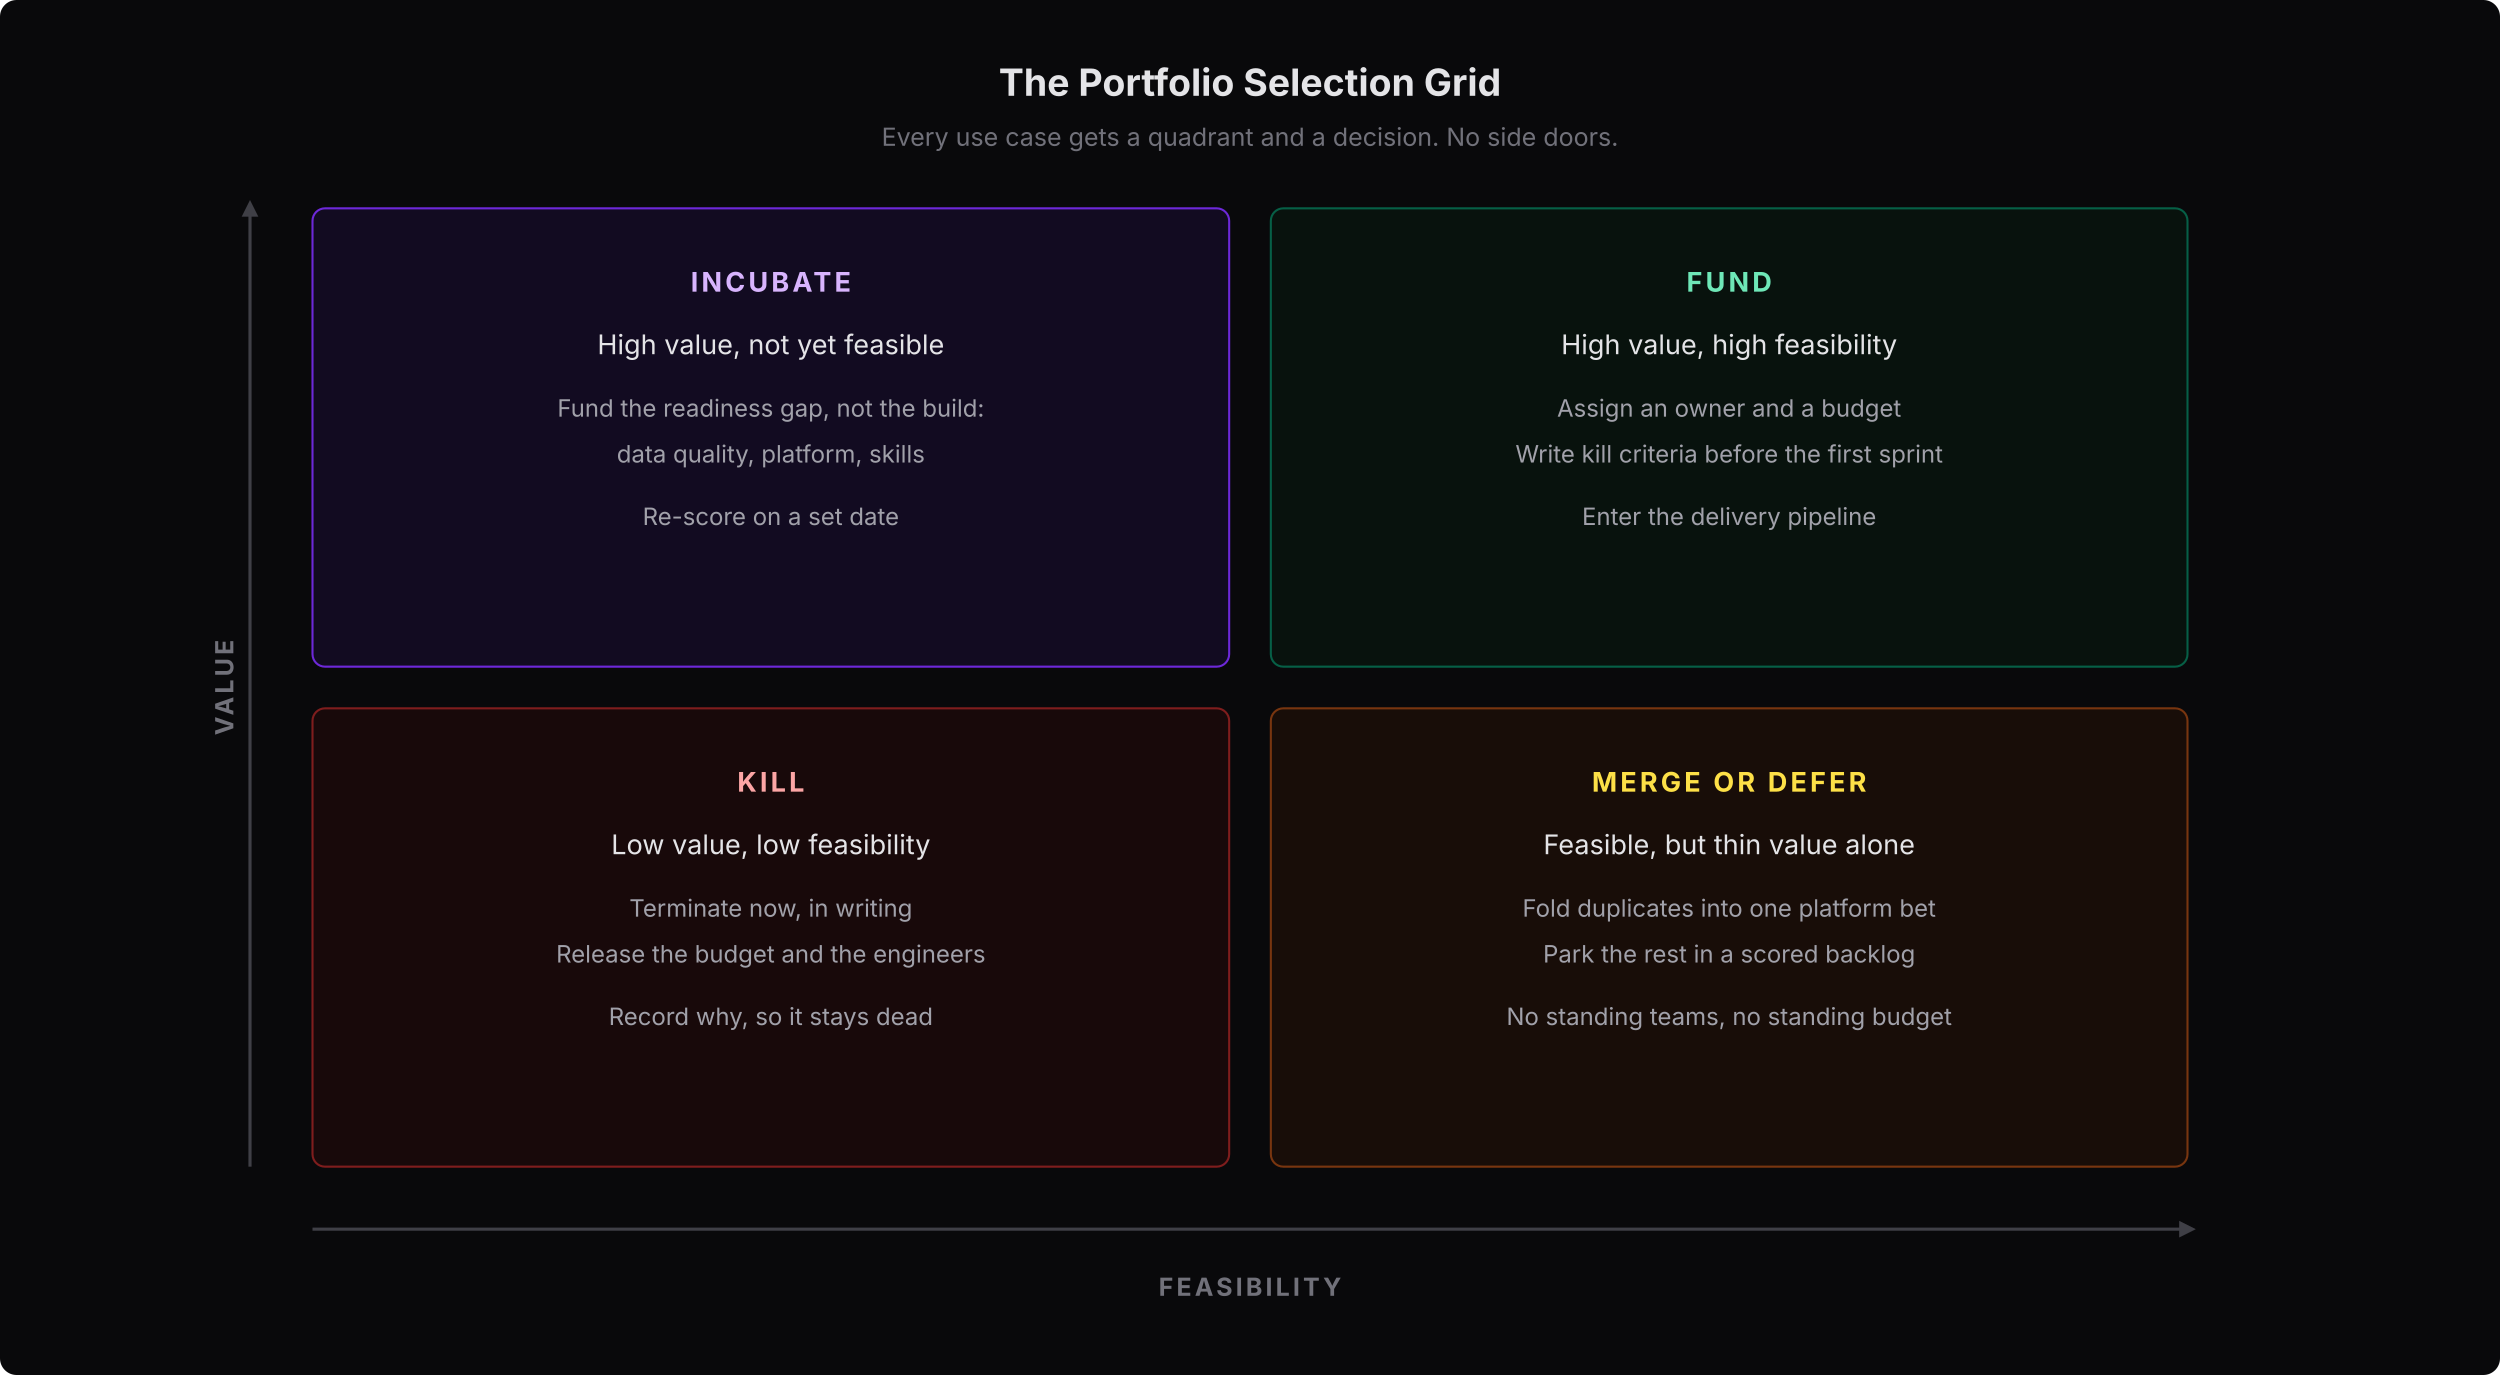
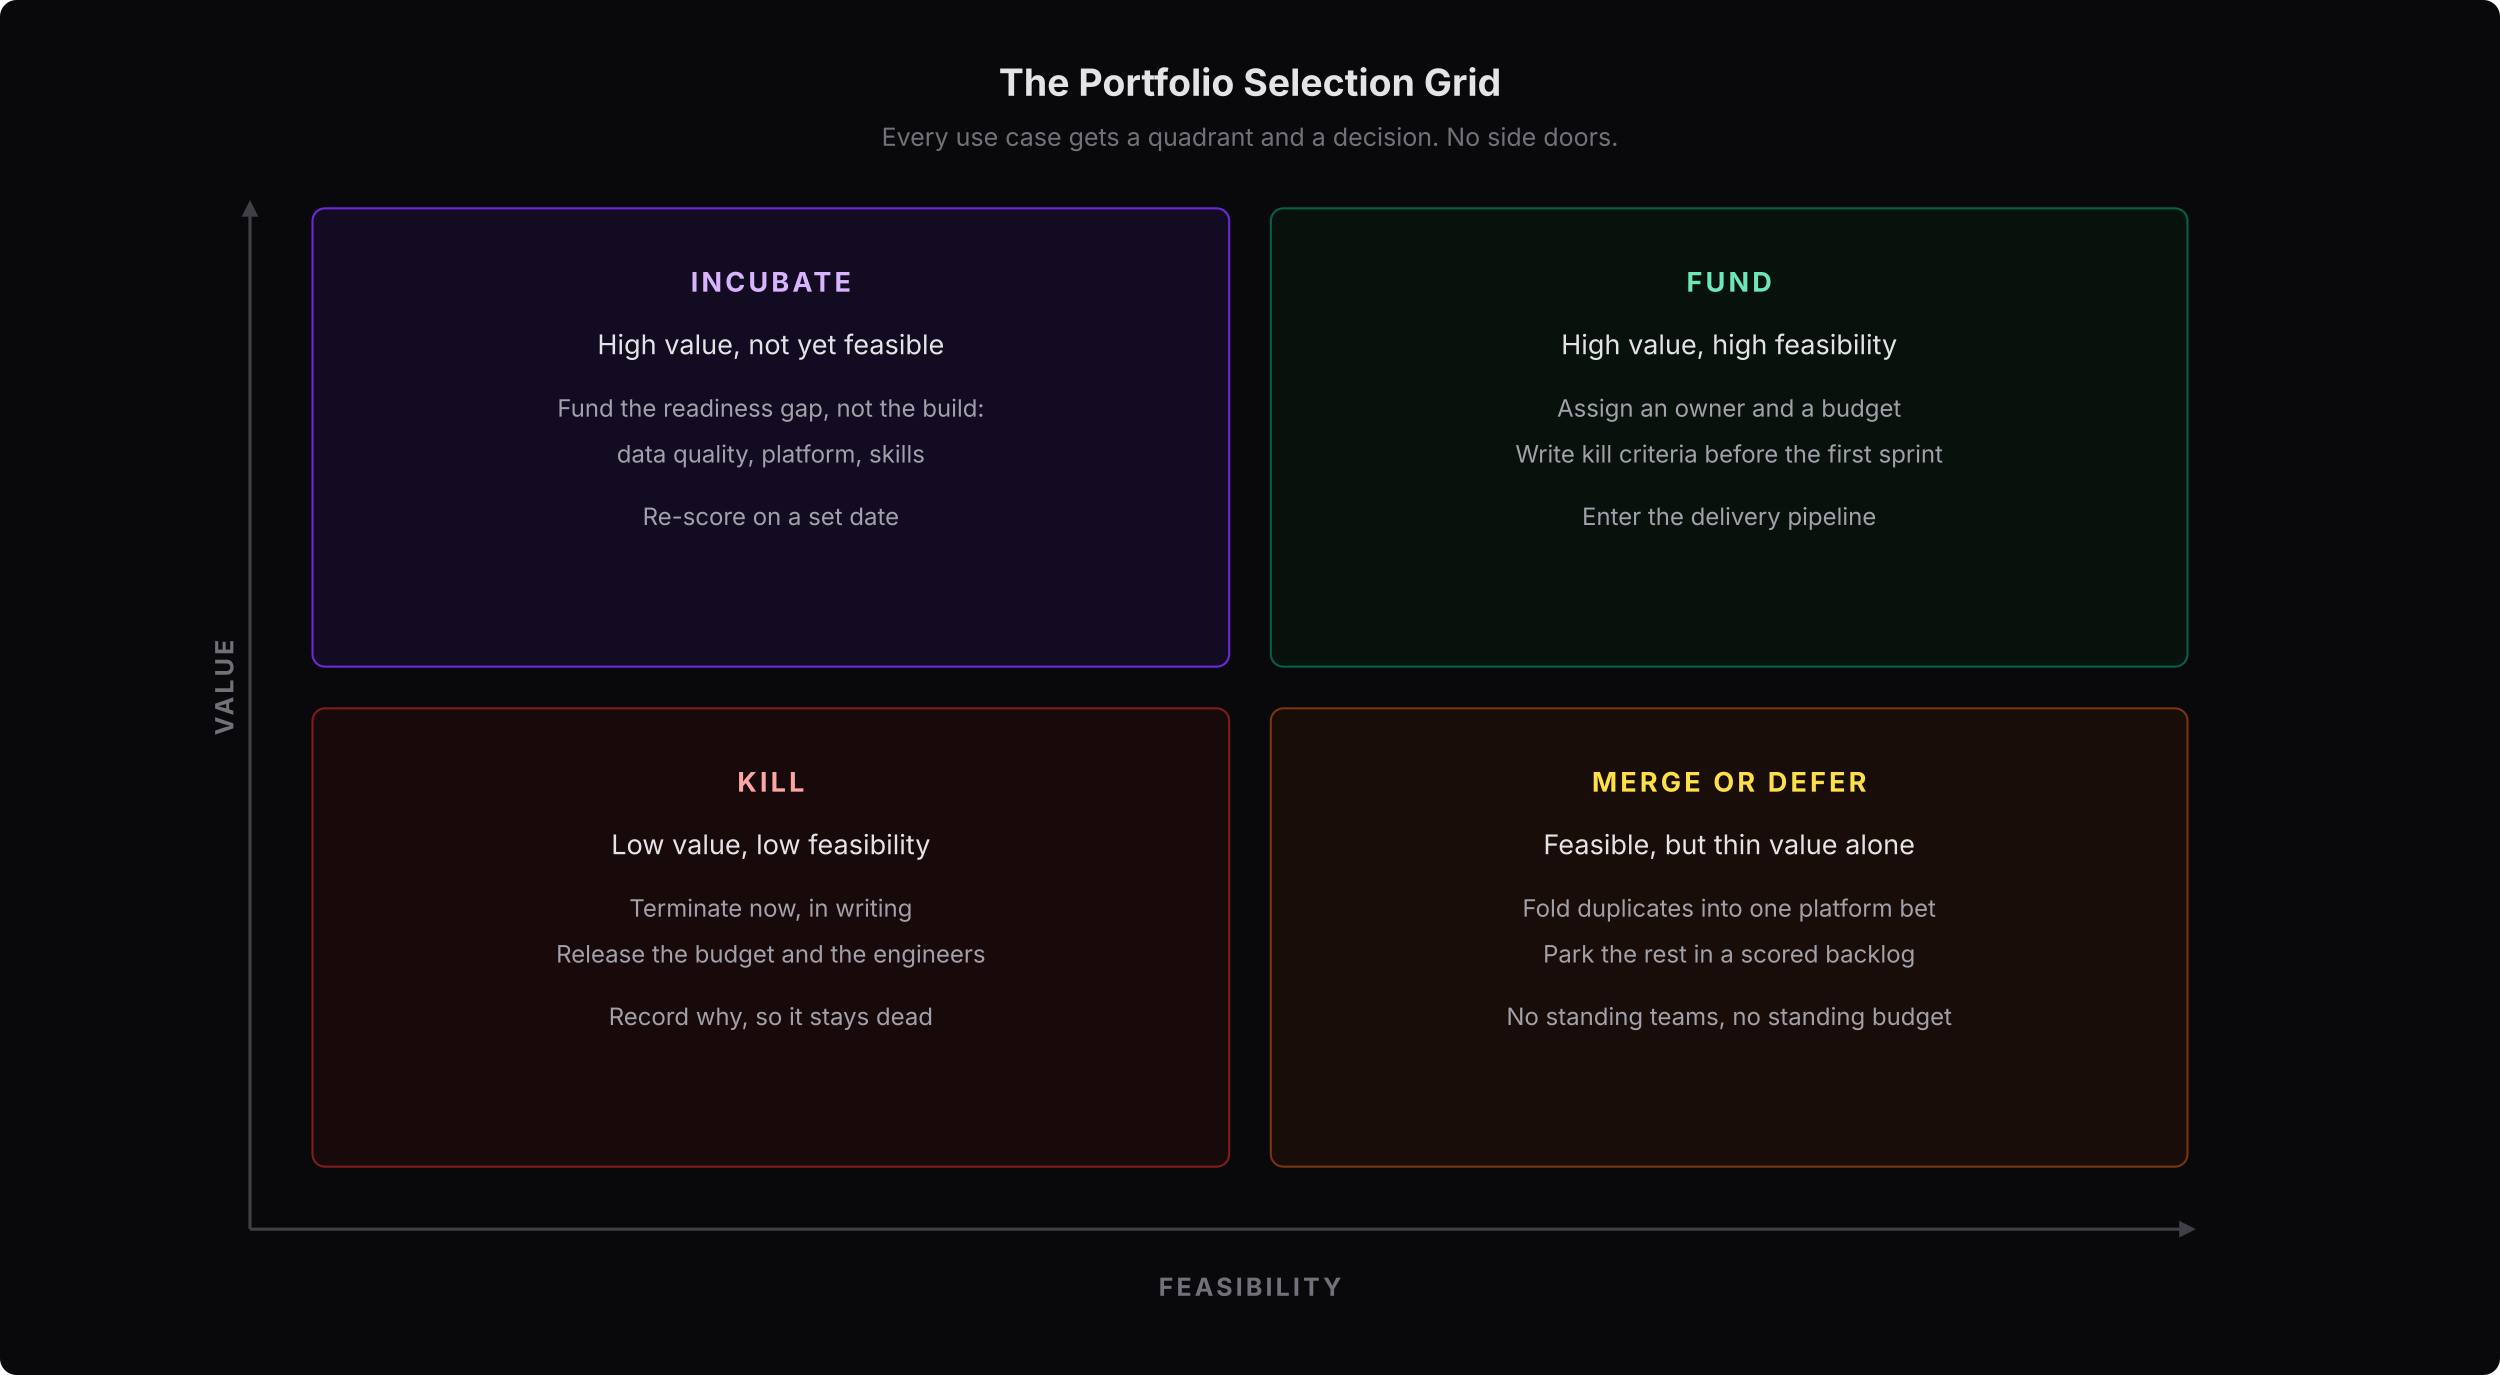
<svg xmlns="http://www.w3.org/2000/svg" viewBox="0 0 1200 660" width="1200" height="660" font-family="Inter, system-ui, sans-serif">
  <rect width="1200" height="660" fill="#09090b" rx="8" />
  <text x="600" y="46" fill="#e4e4e7" font-size="18" font-weight="700" text-anchor="middle">The Portfolio Selection Grid</text>
  <text x="600" y="70" fill="#71717a" font-size="12" text-anchor="middle">Every use case gets a quadrant and a decision. No side doors.</text>
  <g transform="translate(150, 100)">
    <rect width="440" height="220" fill="#2e1065" fill-opacity="0.25" stroke="#6d28d9" stroke-width="1" rx="6" />
    <text x="220" y="40" fill="#d8b4fe" font-size="13" font-weight="700" text-anchor="middle" letter-spacing="1.5">INCUBATE</text>
    <text x="220" y="70" fill="#e4e4e7" font-size="13" text-anchor="middle">High value, not yet feasible</text>
    <text x="220" y="100" fill="#a1a1aa" font-size="11.5" text-anchor="middle">Fund the readiness gap, not the build:</text>
    <text x="220" y="122" fill="#a1a1aa" font-size="11.5" text-anchor="middle">data quality, platform, skills</text>
    <text x="220" y="152" fill="#a1a1aa" font-size="11.5" text-anchor="middle">Re-score on a set date</text>
  </g>
  <g transform="translate(610, 100)">
    <rect width="440" height="220" fill="#052e16" fill-opacity="0.25" stroke="#065f46" stroke-width="1" rx="6" />
    <text x="220" y="40" fill="#6ee7b7" font-size="13" font-weight="700" text-anchor="middle" letter-spacing="1.5">FUND</text>
    <text x="220" y="70" fill="#e4e4e7" font-size="13" text-anchor="middle">High value, high feasibility</text>
    <text x="220" y="100" fill="#a1a1aa" font-size="11.5" text-anchor="middle">Assign an owner and a budget</text>
    <text x="220" y="122" fill="#a1a1aa" font-size="11.5" text-anchor="middle">Write kill criteria before the first sprint</text>
    <text x="220" y="152" fill="#a1a1aa" font-size="11.5" text-anchor="middle">Enter the delivery pipeline</text>
  </g>
  <g transform="translate(150, 340)">
    <rect width="440" height="220" fill="#450a0a" fill-opacity="0.25" stroke="#7f1d1d" stroke-width="1" rx="6" />
    <text x="220" y="40" fill="#fca5a5" font-size="13" font-weight="700" text-anchor="middle" letter-spacing="1.5">KILL</text>
    <text x="220" y="70" fill="#e4e4e7" font-size="13" text-anchor="middle">Low value, low feasibility</text>
    <text x="220" y="100" fill="#a1a1aa" font-size="11.5" text-anchor="middle">Terminate now, in writing</text>
    <text x="220" y="122" fill="#a1a1aa" font-size="11.5" text-anchor="middle">Release the budget and the engineers</text>
    <text x="220" y="152" fill="#a1a1aa" font-size="11.5" text-anchor="middle">Record why, so it stays dead</text>
  </g>
  <g transform="translate(610, 340)">
    <rect width="440" height="220" fill="#451a03" fill-opacity="0.25" stroke="#78350f" stroke-width="1" rx="6" />
    <text x="220" y="40" fill="#fde047" font-size="13" font-weight="700" text-anchor="middle" letter-spacing="1.5">MERGE OR DEFER</text>
    <text x="220" y="70" fill="#e4e4e7" font-size="13" text-anchor="middle">Feasible, but thin value alone</text>
    <text x="220" y="100" fill="#a1a1aa" font-size="11.5" text-anchor="middle">Fold duplicates into one platform bet</text>
    <text x="220" y="122" fill="#a1a1aa" font-size="11.5" text-anchor="middle">Park the rest in a scored backlog</text>
    <text x="220" y="152" fill="#a1a1aa" font-size="11.5" text-anchor="middle">No standing teams, no standing budget</text>
  </g>
  <g stroke="#3f3f46" stroke-width="1.5" fill="none">
-     <path d="M 120 560 L 120 100" />
+     <path d="M 120 590 L 120 100" />
    <polygon points="120,96 116,104 124,104" fill="#3f3f46" stroke="none" />
  </g>
  <text x="112" y="330" fill="#71717a" font-size="12" font-weight="700" letter-spacing="1.5" text-anchor="middle" transform="rotate(-90 112 330)">VALUE</text>
  <g stroke="#3f3f46" stroke-width="1.5" fill="none">
-     <path d="M 150 590 L 1050 590" />
+     <path d="M 120 590 L 1050 590" />
    <polygon points="1054,590 1046,586 1046,594" fill="#3f3f46" stroke="none" />
  </g>
  <text x="600" y="622" fill="#71717a" font-size="12" font-weight="700" letter-spacing="1.5" text-anchor="middle">FEASIBILITY</text>
</svg>
